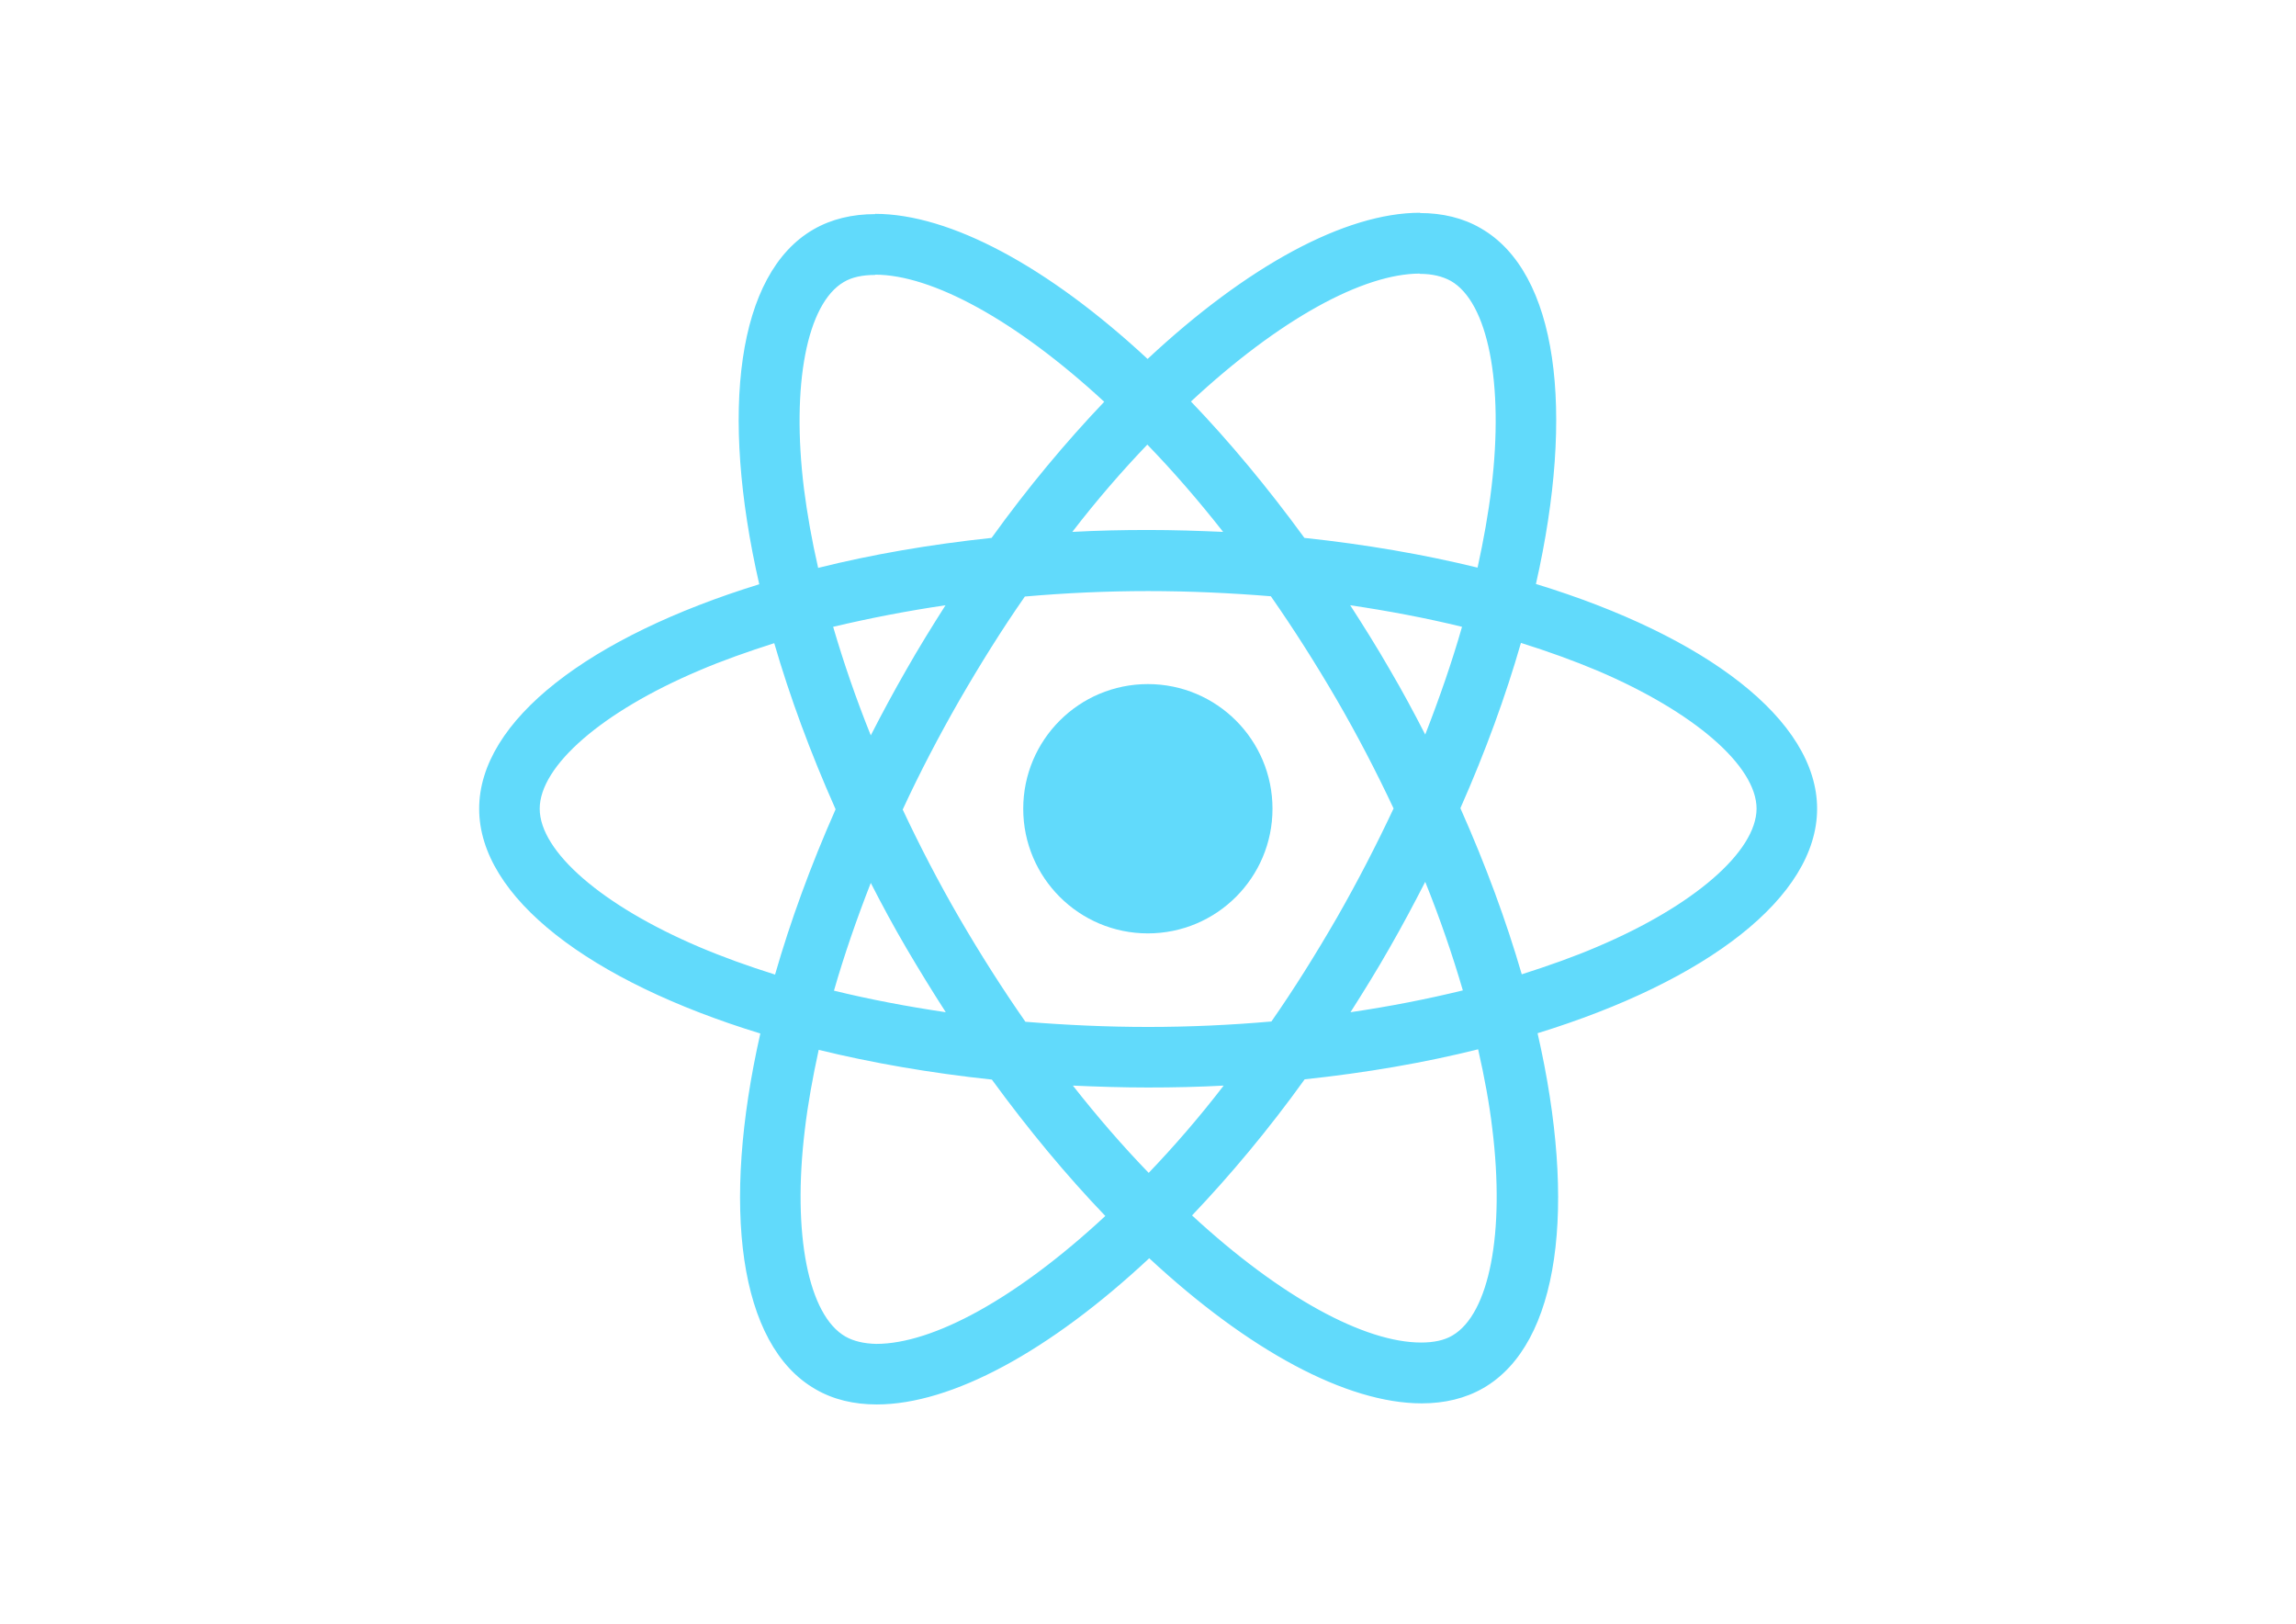
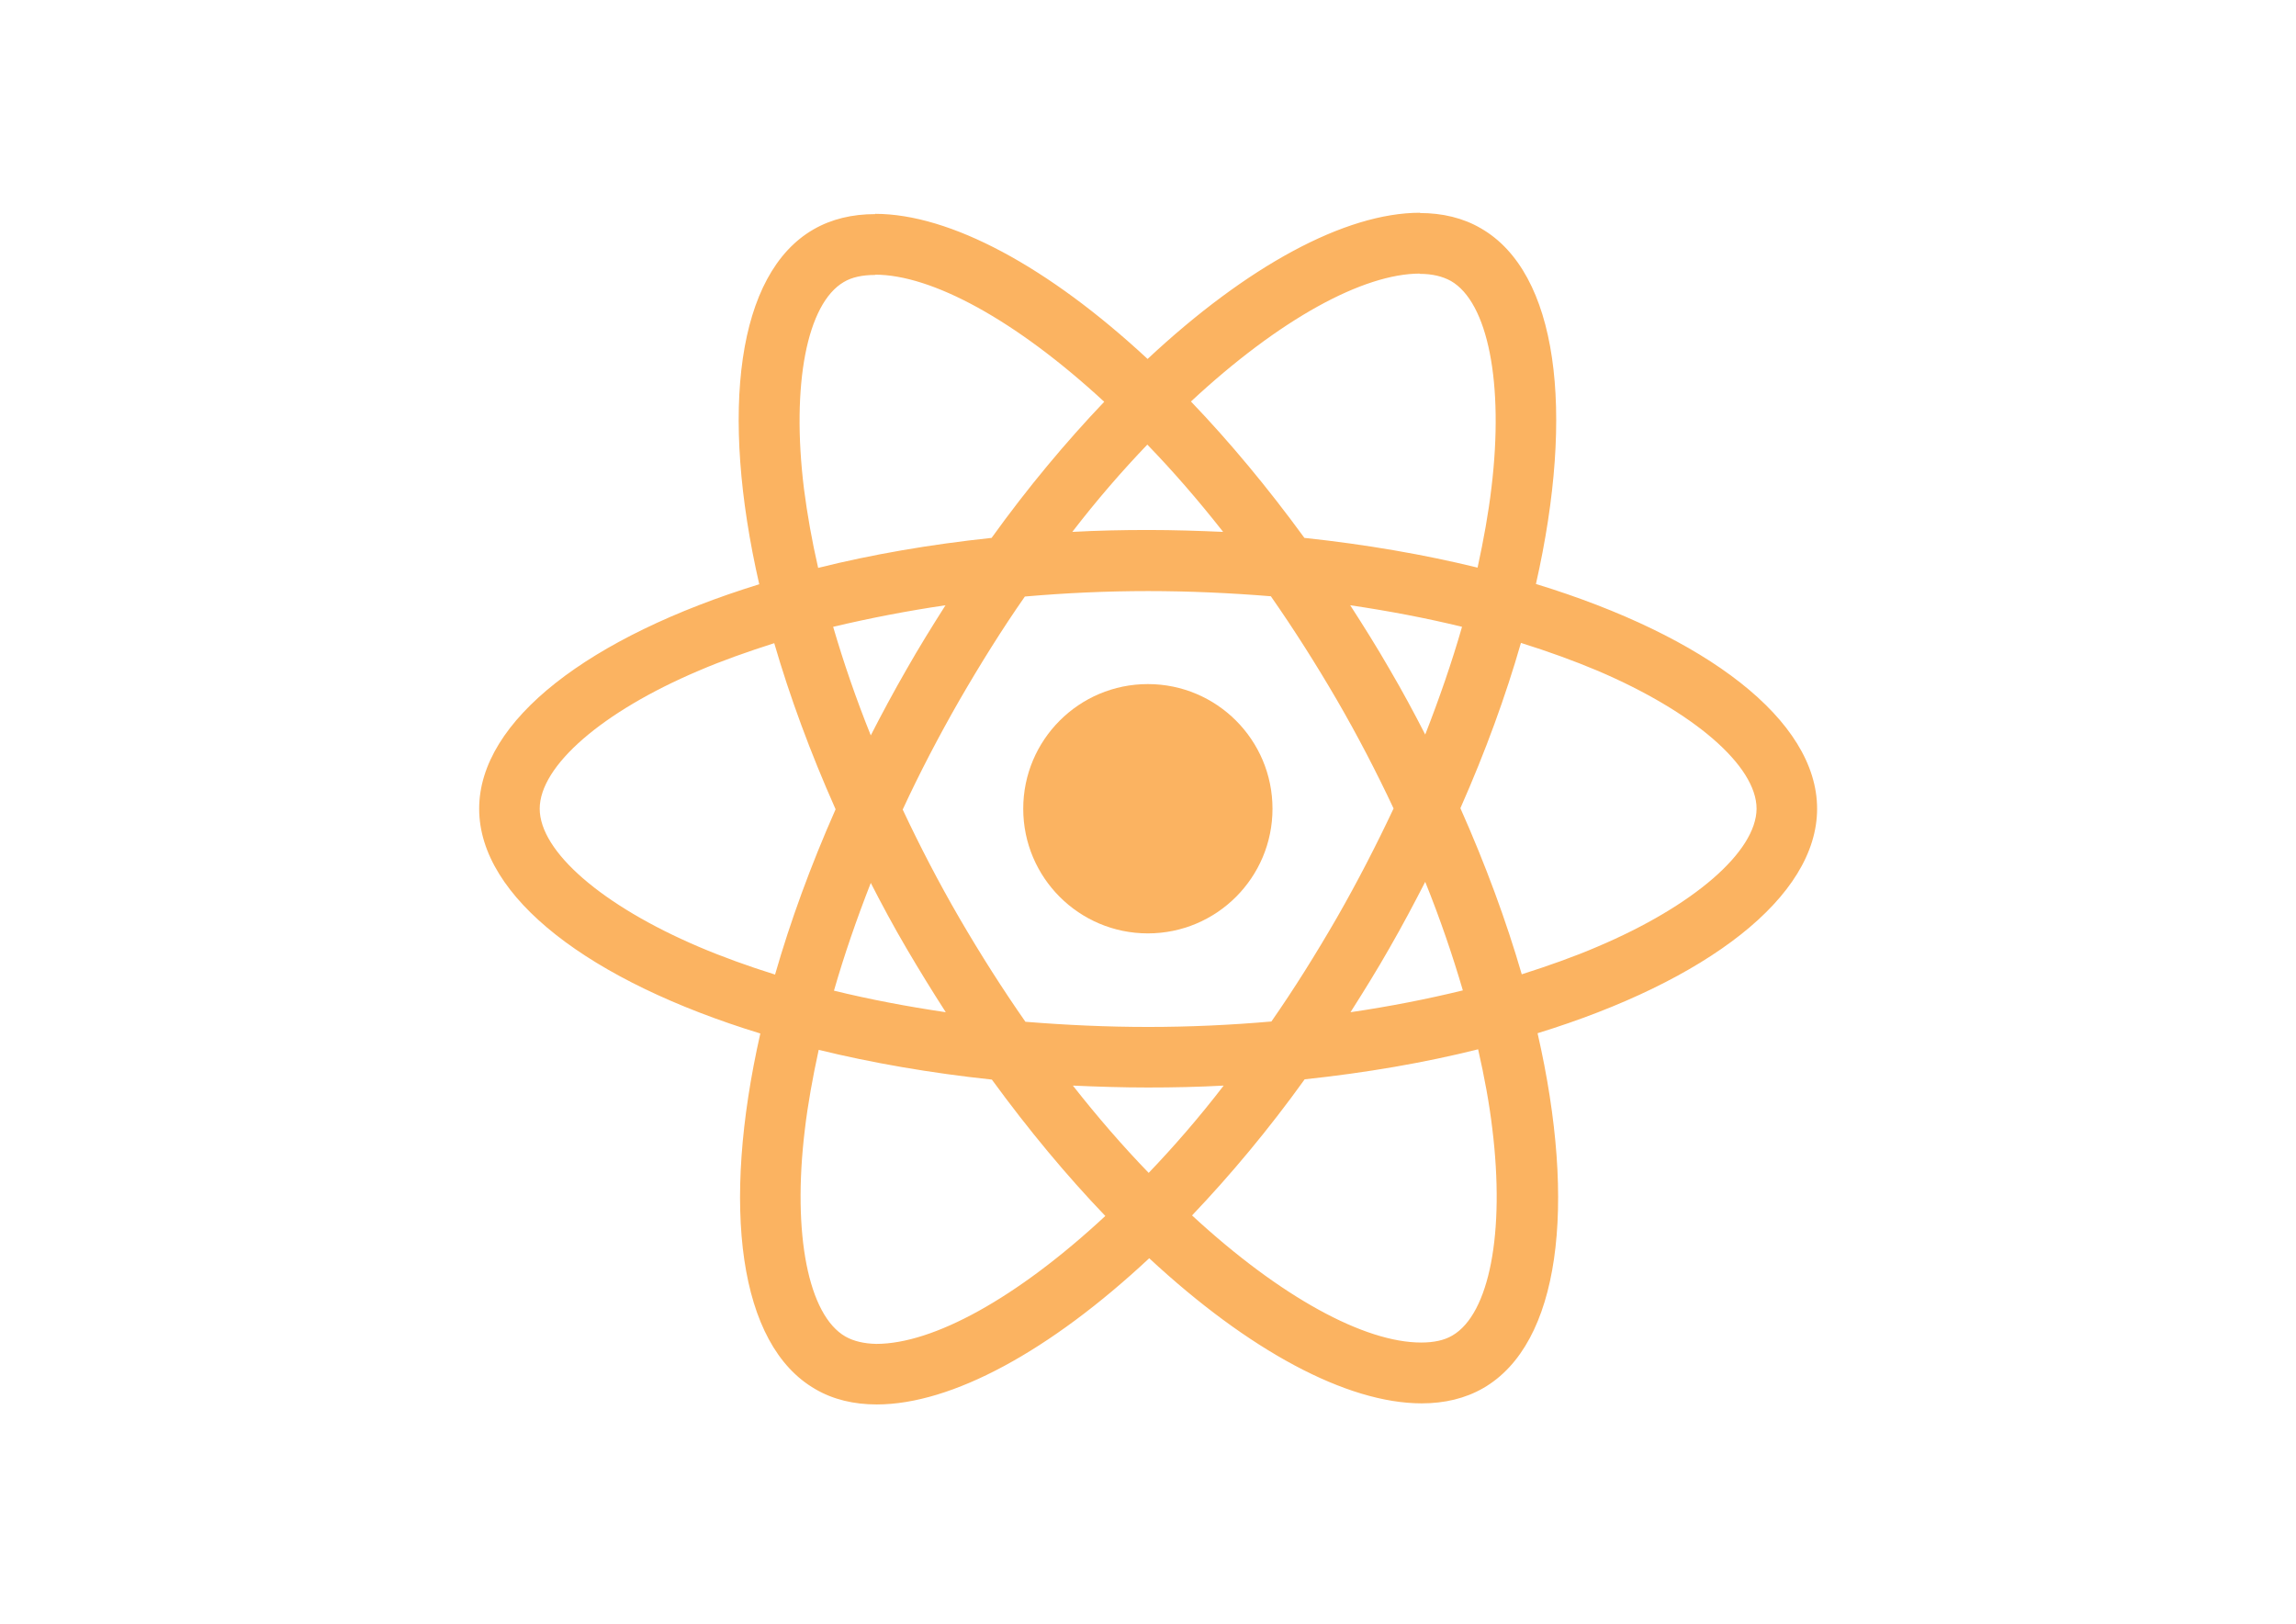
<svg xmlns="http://www.w3.org/2000/svg" viewBox="0 0 841.9 595.3">
-   <g fill="#61DAFB">
+   <g fill="#FBB361">
    <path d="M666.3 296.5c0-32.5-40.7-63.3-103.1-82.4 14.4-63.6 8-114.2-20.2-130.4-6.5-3.8-14.1-5.6-22.4-5.6v22.3c4.6 0 8.3.9 11.4 2.6 13.6 7.8 19.5 37.5 14.9 75.7-1.1 9.4-2.9 19.3-5.1 29.4-19.6-4.8-41-8.5-63.5-10.9-13.5-18.5-27.5-35.3-41.6-50 32.6-30.3 63.2-46.9 84-46.9V78c-27.5 0-63.5 19.6-99.9 53.6-36.4-33.8-72.4-53.2-99.9-53.2v22.3c20.7 0 51.4 16.5 84 46.6-14 14.7-28 31.4-41.3 49.9-22.6 2.4-44 6.1-63.6 11-2.3-10-4-19.7-5.2-29-4.7-38.2 1.1-67.9 14.6-75.8 3-1.8 6.9-2.6 11.5-2.6V78.5c-8.4 0-16 1.8-22.6 5.6-28.1 16.2-34.4 66.7-19.9 130.1-62.2 19.2-102.7 49.9-102.7 82.3 0 32.5 40.7 63.3 103.1 82.4-14.4 63.6-8 114.2 20.2 130.4 6.5 3.8 14.1 5.6 22.5 5.6 27.5 0 63.5-19.6 99.9-53.6 36.4 33.8 72.4 53.2 99.9 53.2 8.4 0 16-1.8 22.6-5.6 28.1-16.2 34.4-66.7 19.9-130.1 62-19.1 102.5-49.9 102.5-82.3zm-130.2-66.7c-3.7 12.9-8.3 26.2-13.5 39.5-4.1-8-8.4-16-13.1-24-4.6-8-9.5-15.8-14.4-23.4 14.2 2.1 27.9 4.7 41 7.9zm-45.8 106.5c-7.8 13.5-15.8 26.3-24.1 38.2-14.9 1.3-30 2-45.2 2-15.1 0-30.2-.7-45-1.9-8.3-11.9-16.4-24.6-24.2-38-7.6-13.1-14.5-26.4-20.8-39.8 6.2-13.4 13.2-26.8 20.7-39.9 7.8-13.5 15.8-26.3 24.1-38.2 14.9-1.3 30-2 45.2-2 15.1 0 30.2.7 45 1.9 8.3 11.9 16.4 24.6 24.2 38 7.6 13.1 14.5 26.4 20.8 39.8-6.3 13.4-13.2 26.8-20.7 39.9zm32.3-13c5.4 13.4 10 26.8 13.8 39.8-13.1 3.2-26.9 5.9-41.2 8 4.9-7.7 9.8-15.6 14.4-23.7 4.6-8 8.9-16.1 13-24.1zM421.2 430c-9.3-9.6-18.6-20.3-27.8-32 9 .4 18.2.7 27.5.7 9.4 0 18.7-.2 27.8-.7-9 11.7-18.3 22.4-27.5 32zm-74.4-58.9c-14.2-2.1-27.9-4.7-41-7.9 3.7-12.9 8.3-26.2 13.5-39.5 4.1 8 8.4 16 13.1 24 4.7 8 9.5 15.8 14.4 23.4zM420.7 163c9.3 9.6 18.6 20.3 27.8 32-9-.4-18.2-.7-27.5-.7-9.4 0-18.7.2-27.8.7 9-11.7 18.3-22.4 27.5-32zm-74 58.9c-4.9 7.7-9.8 15.6-14.4 23.7-4.6 8-8.9 16-13 24-5.4-13.4-10-26.8-13.8-39.8 13.1-3.1 26.9-5.8 41.2-7.9zm-90.5 125.2c-35.4-15.1-58.3-34.9-58.3-50.6 0-15.7 22.9-35.6 58.3-50.6 8.6-3.7 18-7 27.7-10.1 5.7 19.6 13.2 40 22.5 60.9-9.2 20.8-16.6 41.1-22.2 60.6-9.9-3.1-19.3-6.5-28-10.2zM310 490c-13.6-7.8-19.5-37.5-14.9-75.7 1.1-9.4 2.9-19.3 5.1-29.4 19.6 4.8 41 8.5 63.5 10.9 13.5 18.5 27.5 35.3 41.6 50-32.6 30.3-63.2 46.9-84 46.9-4.5-.1-8.3-1-11.3-2.7zm237.2-76.2c4.7 38.2-1.1 67.9-14.6 75.8-3 1.8-6.9 2.6-11.5 2.6-20.7 0-51.4-16.5-84-46.6 14-14.7 28-31.4 41.3-49.9 22.6-2.4 44-6.1 63.6-11 2.3 10.1 4.1 19.8 5.2 29.1zm38.5-66.7c-8.6 3.7-18 7-27.7 10.1-5.7-19.6-13.2-40-22.5-60.9 9.2-20.8 16.6-41.1 22.2-60.6 9.9 3.1 19.3 6.5 28.1 10.2 35.4 15.1 58.3 34.9 58.3 50.6-.1 15.7-23 35.6-58.4 50.6zM320.8 78.4z" />
    <circle cx="420.9" cy="296.5" r="45.7" />
    <path d="M520.5 78.1z" />
  </g>
</svg>
